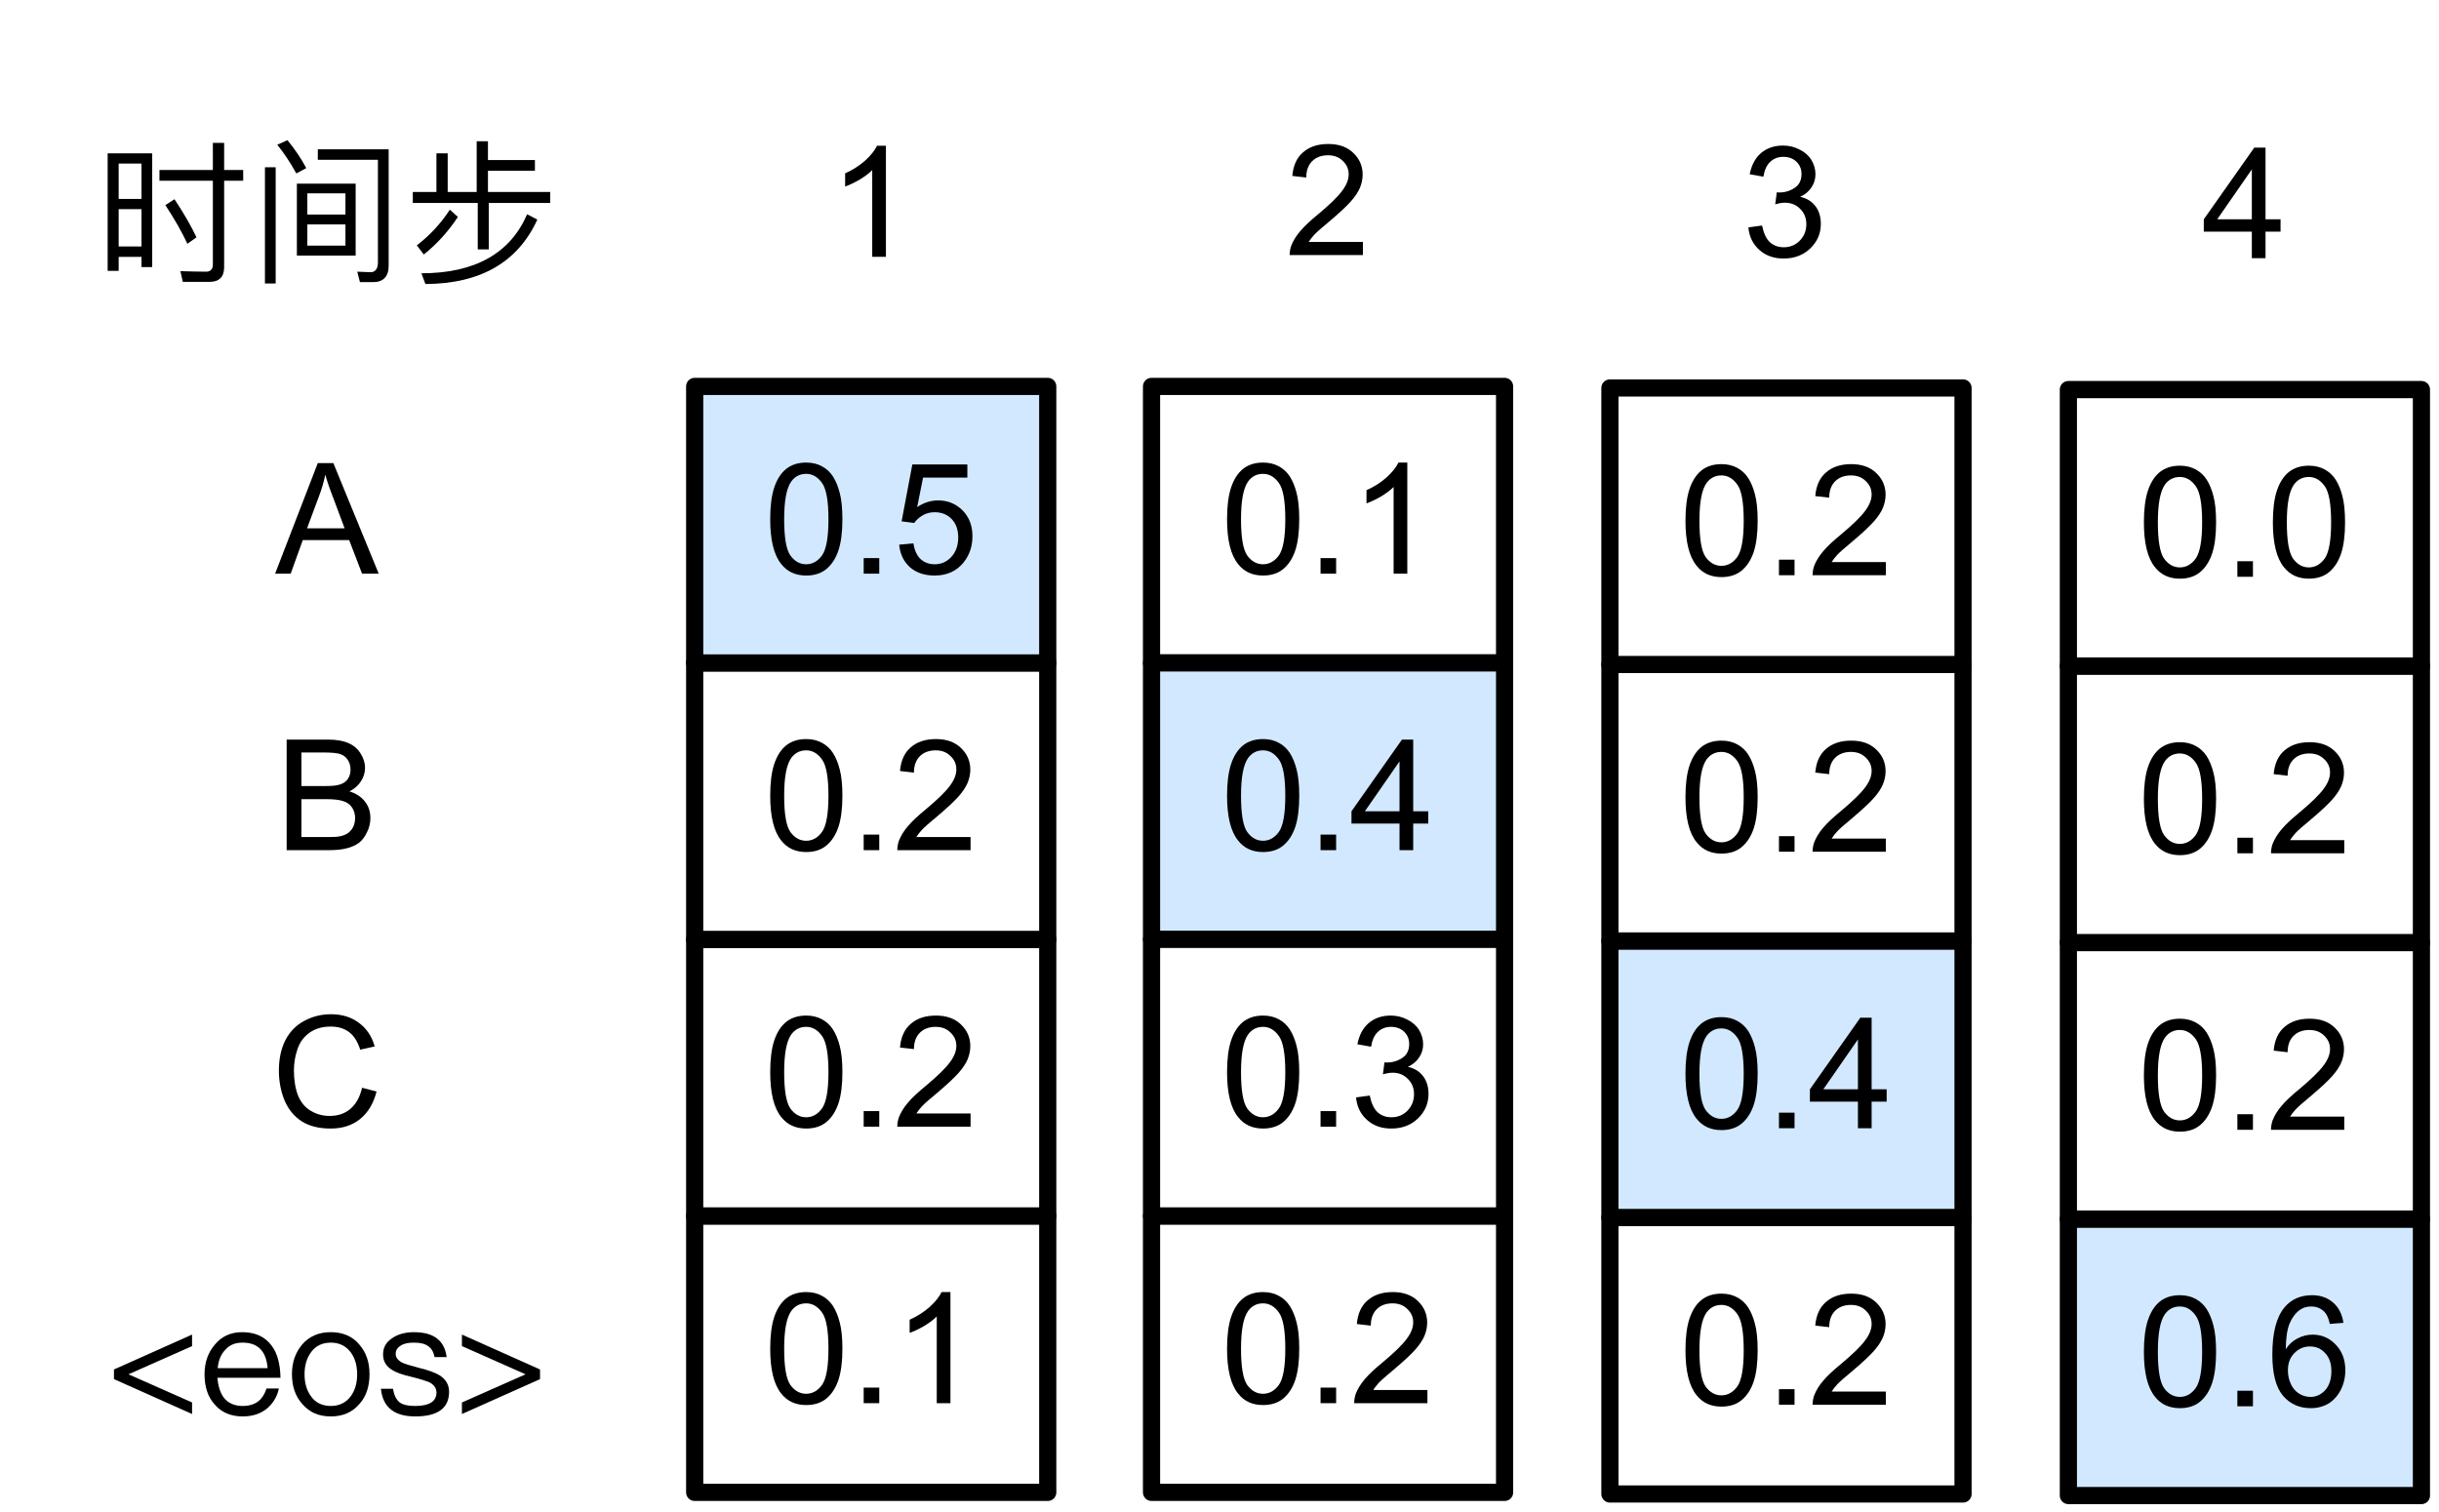
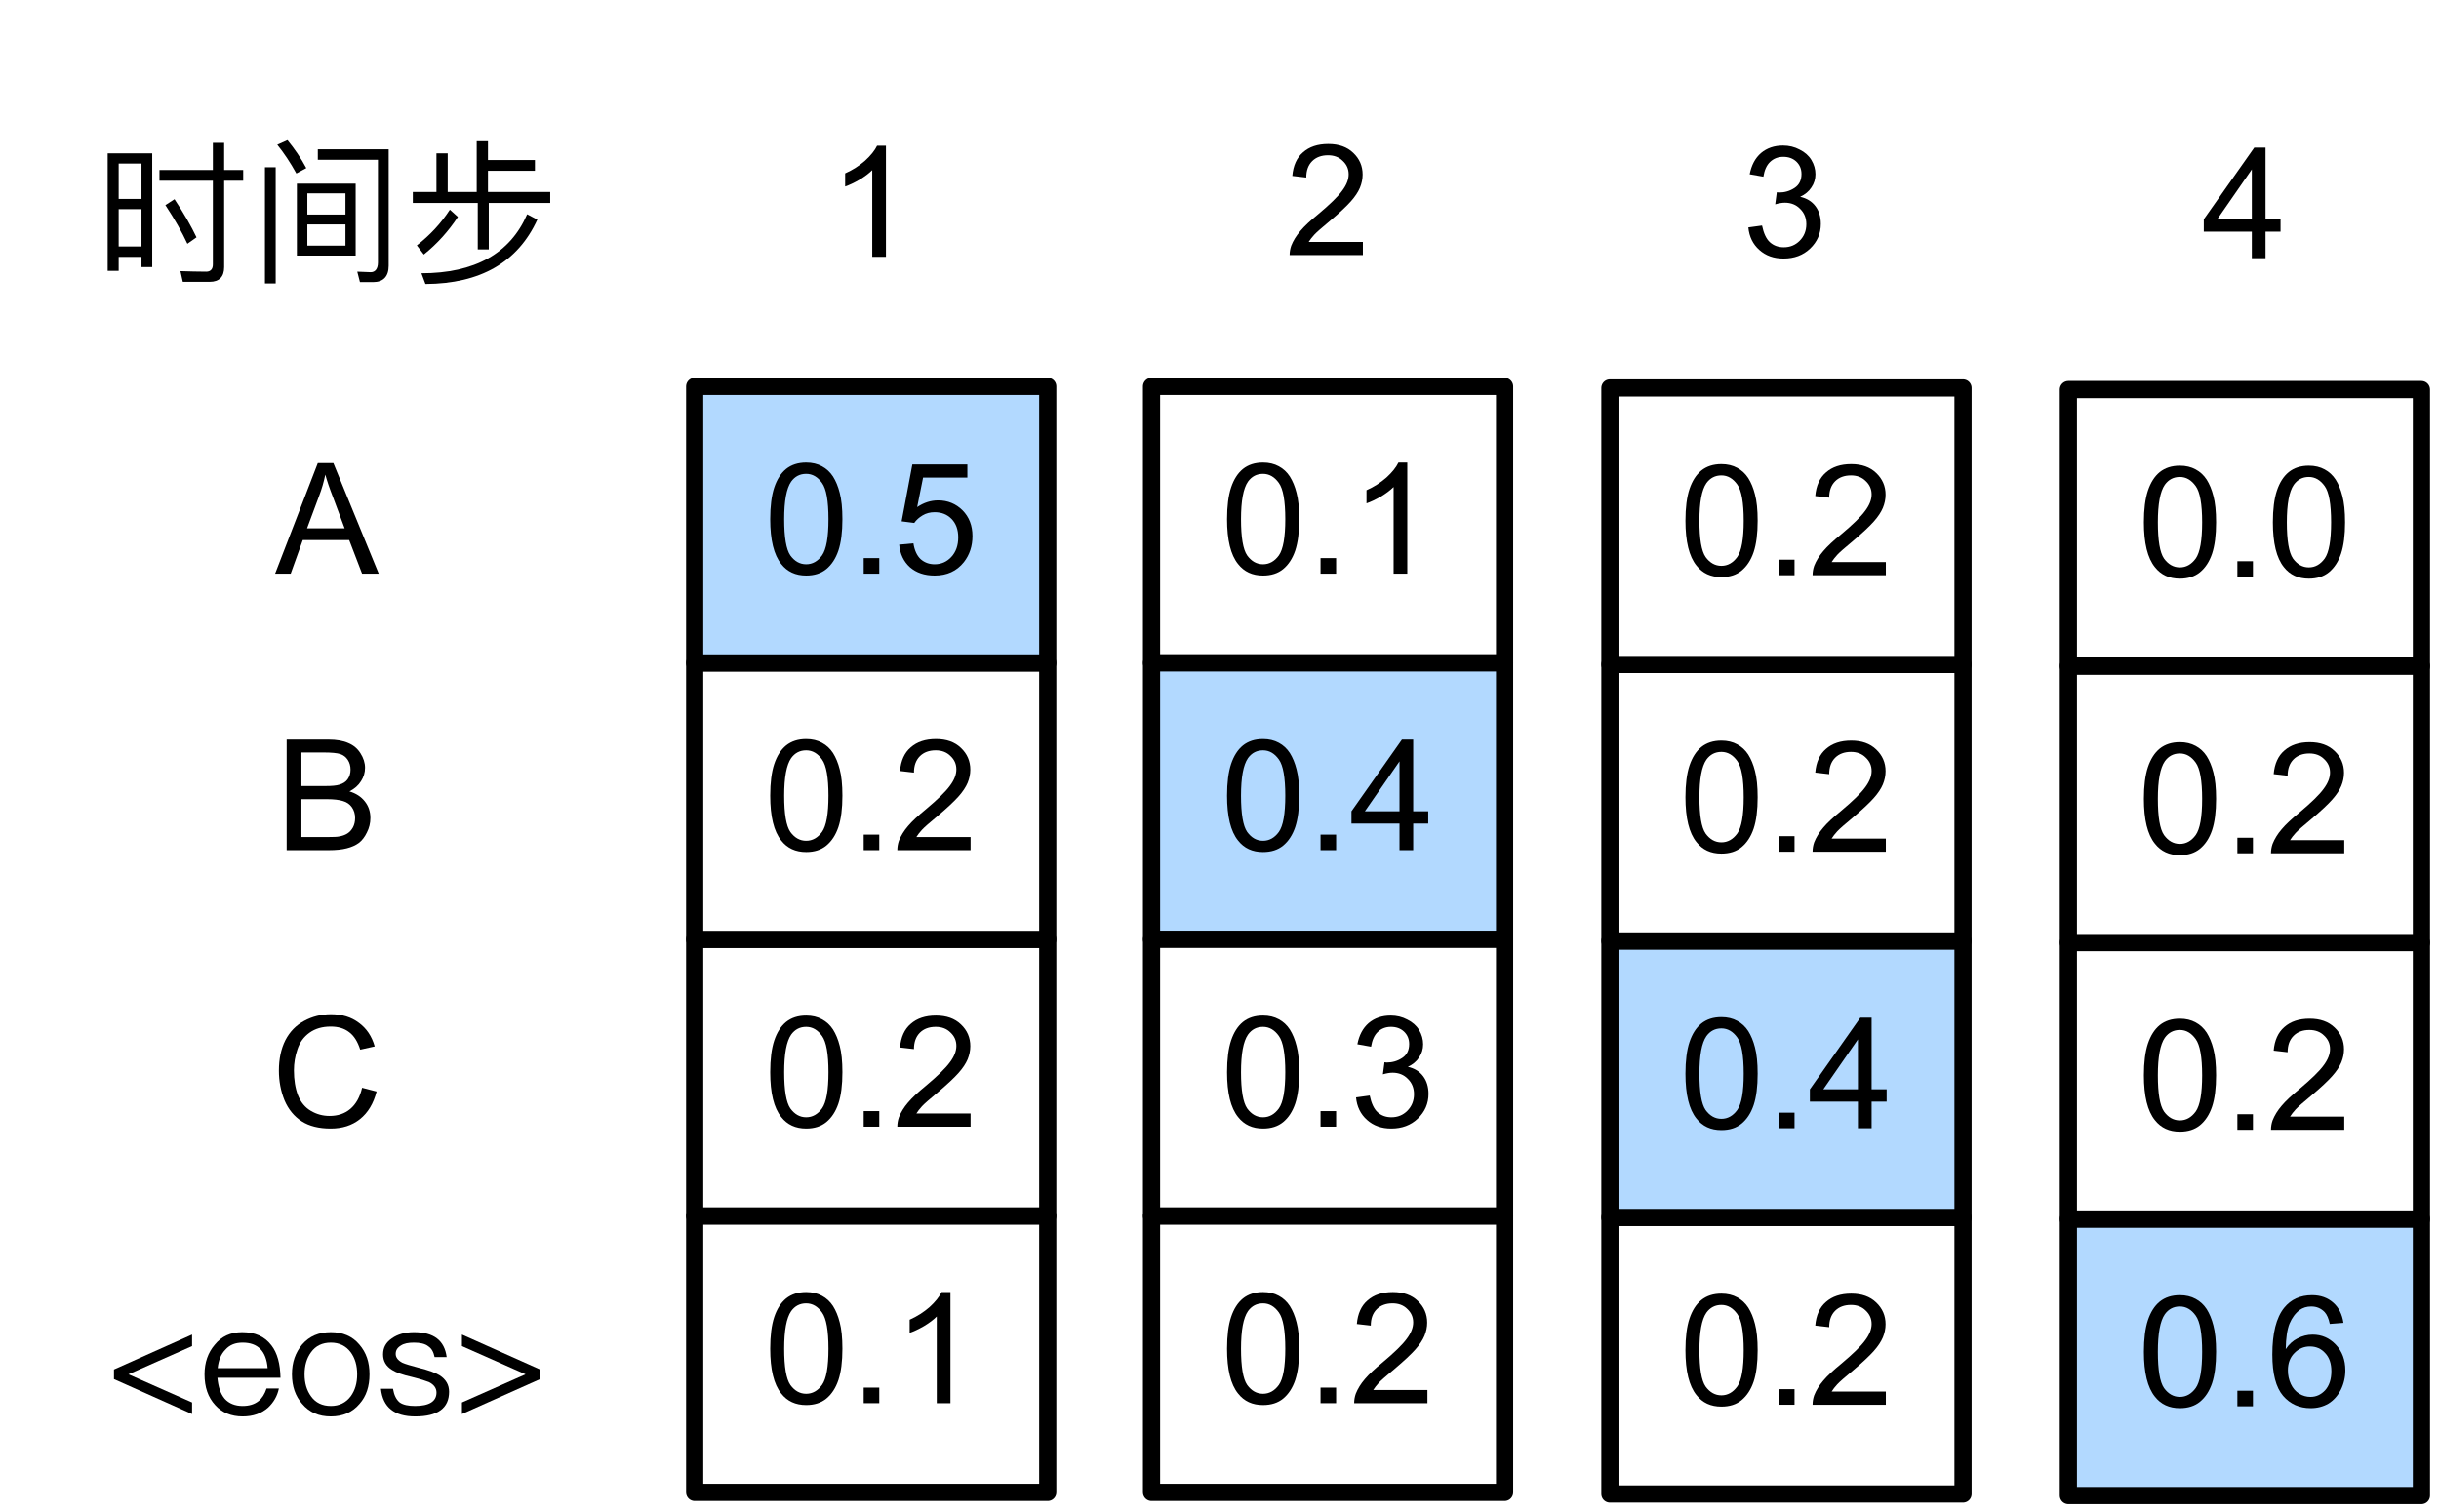
<svg xmlns="http://www.w3.org/2000/svg" xmlns:xlink="http://www.w3.org/1999/xlink" width="142pt" height="88pt" viewBox="0 0 142 88" version="1.1">
  <defs>
    <g>
      <symbol overflow="visible" id="glyph0-0">
        <path style="stroke:none;" d="M 1.125 0 L 1.125 -5.625 L 5.625 -5.625 L 5.625 0 Z M 1.266 -0.141 L 5.484 -0.141 L 5.484 -5.484 L 1.266 -5.484 Z M 1.266 -0.141 " />
      </symbol>
      <symbol overflow="visible" id="glyph0-1">
        <path style="stroke:none;" d="M 0.375 -3.172 C 0.375 -3.93 0.453 -4.547 0.609 -5.016 C 0.766 -5.484 0.992 -5.844 1.297 -6.094 C 1.609 -6.344 2 -6.469 2.469 -6.469 C 2.82 -6.469 3.129 -6.395 3.391 -6.25 C 3.648 -6.113 3.863 -5.914 4.031 -5.656 C 4.195 -5.395 4.328 -5.078 4.422 -4.703 C 4.523 -4.328 4.578 -3.816 4.578 -3.172 C 4.578 -2.422 4.5 -1.812 4.344 -1.344 C 4.188 -0.883 3.953 -0.523 3.641 -0.266 C 3.336 -0.016 2.945 0.109 2.469 0.109 C 1.852 0.109 1.367 -0.113 1.016 -0.562 C 0.586 -1.094 0.375 -1.961 0.375 -3.172 Z M 1.188 -3.172 C 1.188 -2.117 1.305 -1.414 1.547 -1.062 C 1.797 -0.719 2.102 -0.547 2.469 -0.547 C 2.832 -0.547 3.141 -0.719 3.391 -1.062 C 3.641 -1.414 3.766 -2.117 3.766 -3.172 C 3.766 -4.234 3.641 -4.938 3.391 -5.281 C 3.141 -5.633 2.832 -5.812 2.469 -5.812 C 2.102 -5.812 1.812 -5.66 1.594 -5.359 C 1.32 -4.961 1.188 -4.234 1.188 -3.172 Z M 1.188 -3.172 " />
      </symbol>
      <symbol overflow="visible" id="glyph0-2">
        <path style="stroke:none;" d="M 0.812 0 L 0.812 -0.906 L 1.719 -0.906 L 1.719 0 Z M 0.812 0 " />
      </symbol>
      <symbol overflow="visible" id="glyph0-3">
        <path style="stroke:none;" d="M 3.359 0 L 2.562 0 L 2.562 -5.047 C 2.375 -4.859 2.125 -4.672 1.812 -4.484 C 1.5 -4.305 1.223 -4.176 0.984 -4.094 L 0.984 -4.859 C 1.422 -5.055 1.805 -5.301 2.141 -5.594 C 2.473 -5.895 2.707 -6.188 2.844 -6.469 L 3.359 -6.469 Z M 3.359 0 " />
      </symbol>
      <symbol overflow="visible" id="glyph0-4">
        <path style="stroke:none;" d="M 4.531 -0.766 L 4.531 0 L 0.266 0 C 0.266 -0.188 0.297 -0.367 0.359 -0.547 C 0.473 -0.836 0.648 -1.125 0.891 -1.406 C 1.129 -1.688 1.473 -2.008 1.922 -2.375 C 2.617 -2.957 3.086 -3.414 3.328 -3.75 C 3.578 -4.082 3.703 -4.398 3.703 -4.703 C 3.703 -5.016 3.586 -5.273 3.359 -5.484 C 3.141 -5.703 2.852 -5.812 2.5 -5.812 C 2.113 -5.812 1.805 -5.695 1.578 -5.469 C 1.348 -5.238 1.234 -4.922 1.234 -4.516 L 0.422 -4.609 C 0.473 -5.211 0.68 -5.672 1.047 -5.984 C 1.41 -6.305 1.898 -6.469 2.516 -6.469 C 3.129 -6.469 3.613 -6.297 3.969 -5.953 C 4.332 -5.609 4.516 -5.188 4.516 -4.688 C 4.516 -4.426 4.461 -4.172 4.359 -3.922 C 4.254 -3.672 4.078 -3.406 3.828 -3.125 C 3.586 -2.852 3.188 -2.477 2.625 -2 C 2.145 -1.602 1.836 -1.332 1.703 -1.188 C 1.566 -1.039 1.457 -0.898 1.375 -0.766 Z M 4.531 -0.766 " />
      </symbol>
      <symbol overflow="visible" id="glyph0-5">
        <path style="stroke:none;" d="M 0.375 -1.688 L 1.203 -1.766 C 1.266 -1.359 1.406 -1.051 1.625 -0.844 C 1.852 -0.645 2.125 -0.547 2.438 -0.547 C 2.82 -0.547 3.145 -0.688 3.406 -0.969 C 3.676 -1.258 3.812 -1.641 3.812 -2.109 C 3.812 -2.566 3.68 -2.926 3.422 -3.188 C 3.172 -3.445 2.844 -3.578 2.438 -3.578 C 2.176 -3.578 1.941 -3.516 1.734 -3.391 C 1.535 -3.273 1.375 -3.129 1.25 -2.953 L 0.516 -3.047 L 1.141 -6.359 L 4.344 -6.359 L 4.344 -5.594 L 1.766 -5.594 L 1.422 -3.875 C 1.805 -4.133 2.211 -4.266 2.641 -4.266 C 3.203 -4.266 3.676 -4.07 4.062 -3.688 C 4.445 -3.301 4.641 -2.801 4.641 -2.188 C 4.641 -1.602 4.473 -1.098 4.141 -0.672 C 3.723 -0.148 3.156 0.109 2.438 0.109 C 1.852 0.109 1.375 -0.051 1 -0.375 C 0.633 -0.707 0.426 -1.145 0.375 -1.688 Z M 0.375 -1.688 " />
      </symbol>
      <symbol overflow="visible" id="glyph0-6">
        <path style="stroke:none;" d="M 2.906 0 L 2.906 -1.547 L 0.109 -1.547 L 0.109 -2.266 L 3.047 -6.438 L 3.703 -6.438 L 3.703 -2.266 L 4.578 -2.266 L 4.578 -1.547 L 3.703 -1.547 L 3.703 0 Z M 2.906 -2.266 L 2.906 -5.172 L 0.891 -2.266 Z M 2.906 -2.266 " />
      </symbol>
      <symbol overflow="visible" id="glyph0-7">
        <path style="stroke:none;" d="M 0.375 -1.703 L 1.172 -1.812 C 1.266 -1.363 1.414 -1.039 1.625 -0.844 C 1.844 -0.645 2.113 -0.547 2.438 -0.547 C 2.801 -0.547 3.109 -0.672 3.359 -0.922 C 3.617 -1.18 3.75 -1.504 3.75 -1.891 C 3.75 -2.254 3.629 -2.551 3.391 -2.781 C 3.16 -3.02 2.863 -3.141 2.5 -3.141 C 2.344 -3.141 2.156 -3.109 1.938 -3.047 L 2.031 -3.75 C 2.082 -3.738 2.125 -3.734 2.156 -3.734 C 2.488 -3.734 2.789 -3.82 3.062 -4 C 3.332 -4.176 3.469 -4.445 3.469 -4.812 C 3.469 -5.102 3.367 -5.344 3.172 -5.531 C 2.973 -5.719 2.719 -5.812 2.406 -5.812 C 2.102 -5.812 1.848 -5.711 1.641 -5.516 C 1.441 -5.328 1.312 -5.039 1.25 -4.656 L 0.453 -4.797 C 0.555 -5.328 0.773 -5.738 1.109 -6.031 C 1.453 -6.32 1.879 -6.469 2.391 -6.469 C 2.742 -6.469 3.066 -6.391 3.359 -6.234 C 3.66 -6.086 3.891 -5.883 4.047 -5.625 C 4.203 -5.363 4.281 -5.086 4.281 -4.797 C 4.281 -4.516 4.203 -4.258 4.047 -4.031 C 3.898 -3.801 3.68 -3.617 3.391 -3.484 C 3.773 -3.398 4.07 -3.219 4.281 -2.938 C 4.488 -2.664 4.594 -2.32 4.594 -1.906 C 4.594 -1.344 4.383 -0.863 3.969 -0.469 C 3.562 -0.082 3.047 0.109 2.422 0.109 C 1.859 0.109 1.391 -0.055 1.016 -0.391 C 0.641 -0.723 0.426 -1.16 0.375 -1.703 Z M 0.375 -1.703 " />
      </symbol>
      <symbol overflow="visible" id="glyph0-8">
        <path style="stroke:none;" d="M 4.484 -4.859 L 3.688 -4.797 C 3.625 -5.109 3.523 -5.336 3.391 -5.484 C 3.18 -5.703 2.922 -5.812 2.609 -5.812 C 2.348 -5.812 2.125 -5.742 1.938 -5.609 C 1.688 -5.422 1.488 -5.156 1.344 -4.812 C 1.207 -4.469 1.133 -3.973 1.125 -3.328 C 1.312 -3.609 1.539 -3.816 1.812 -3.953 C 2.094 -4.098 2.383 -4.172 2.688 -4.172 C 3.219 -4.172 3.664 -3.977 4.031 -3.594 C 4.406 -3.207 4.594 -2.707 4.594 -2.094 C 4.594 -1.688 4.504 -1.305 4.328 -0.953 C 4.148 -0.609 3.91 -0.344 3.609 -0.156 C 3.305 0.02 2.961 0.109 2.578 0.109 C 1.922 0.109 1.383 -0.129 0.969 -0.609 C 0.551 -1.098 0.344 -1.898 0.344 -3.016 C 0.344 -4.254 0.57 -5.16 1.031 -5.734 C 1.426 -6.223 1.969 -6.469 2.656 -6.469 C 3.156 -6.469 3.566 -6.32 3.891 -6.031 C 4.211 -5.75 4.41 -5.359 4.484 -4.859 Z M 1.25 -2.094 C 1.25 -1.812 1.305 -1.547 1.422 -1.297 C 1.535 -1.055 1.695 -0.867 1.906 -0.734 C 2.113 -0.609 2.332 -0.547 2.562 -0.547 C 2.895 -0.547 3.18 -0.676 3.422 -0.938 C 3.66 -1.207 3.781 -1.578 3.781 -2.047 C 3.781 -2.492 3.66 -2.844 3.422 -3.094 C 3.191 -3.352 2.895 -3.484 2.531 -3.484 C 2.176 -3.484 1.875 -3.352 1.625 -3.094 C 1.375 -2.844 1.25 -2.508 1.25 -2.094 Z M 1.25 -2.094 " />
      </symbol>
      <symbol overflow="visible" id="glyph0-9">
        <path style="stroke:none;" d="M 5.297 -2.266 L 6.141 -2.047 C 5.961 -1.348 5.641 -0.812 5.172 -0.438 C 4.711 -0.07 4.145 0.109 3.469 0.109 C 2.781 0.109 2.219 -0.031 1.781 -0.312 C 1.344 -0.594 1.008 -1 0.781 -1.531 C 0.562 -2.07 0.453 -2.648 0.453 -3.266 C 0.453 -3.941 0.578 -4.531 0.828 -5.031 C 1.086 -5.531 1.453 -5.906 1.922 -6.156 C 2.398 -6.414 2.922 -6.547 3.484 -6.547 C 4.129 -6.547 4.672 -6.379 5.109 -6.047 C 5.555 -5.723 5.863 -5.266 6.031 -4.672 L 5.188 -4.484 C 5.039 -4.953 4.828 -5.289 4.547 -5.5 C 4.266 -5.719 3.906 -5.828 3.469 -5.828 C 2.977 -5.828 2.566 -5.707 2.234 -5.469 C 1.898 -5.227 1.664 -4.906 1.531 -4.5 C 1.395 -4.102 1.328 -3.695 1.328 -3.281 C 1.328 -2.727 1.406 -2.242 1.562 -1.828 C 1.727 -1.422 1.977 -1.117 2.312 -0.922 C 2.645 -0.723 3.008 -0.625 3.406 -0.625 C 3.883 -0.625 4.285 -0.758 4.609 -1.031 C 4.941 -1.312 5.172 -1.723 5.297 -2.266 Z M 5.297 -2.266 " />
      </symbol>
      <symbol overflow="visible" id="glyph0-10">
        <path style="stroke:none;" d="M 0.656 0 L 0.656 -6.438 L 3.078 -6.438 C 3.566 -6.438 3.957 -6.367 4.25 -6.234 C 4.551 -6.109 4.785 -5.91 4.953 -5.641 C 5.129 -5.367 5.219 -5.086 5.219 -4.797 C 5.219 -4.516 5.141 -4.254 4.984 -4.016 C 4.836 -3.773 4.613 -3.578 4.312 -3.422 C 4.695 -3.305 4.992 -3.113 5.203 -2.844 C 5.422 -2.57 5.531 -2.25 5.531 -1.875 C 5.531 -1.57 5.461 -1.289 5.328 -1.031 C 5.203 -0.77 5.047 -0.566 4.859 -0.422 C 4.672 -0.285 4.438 -0.18 4.156 -0.109 C 3.875 -0.035 3.523 0 3.109 0 Z M 1.516 -3.734 L 2.906 -3.734 C 3.281 -3.734 3.551 -3.758 3.719 -3.812 C 3.938 -3.875 4.098 -3.977 4.203 -4.125 C 4.316 -4.281 4.375 -4.469 4.375 -4.688 C 4.375 -4.906 4.32 -5.094 4.219 -5.25 C 4.113 -5.414 3.969 -5.531 3.781 -5.594 C 3.594 -5.656 3.266 -5.688 2.797 -5.688 L 1.516 -5.688 Z M 1.516 -0.766 L 3.109 -0.766 C 3.391 -0.766 3.586 -0.773 3.703 -0.797 C 3.891 -0.828 4.051 -0.883 4.188 -0.969 C 4.32 -1.051 4.43 -1.172 4.516 -1.328 C 4.598 -1.484 4.641 -1.664 4.641 -1.875 C 4.641 -2.113 4.578 -2.32 4.453 -2.5 C 4.328 -2.676 4.156 -2.797 3.938 -2.859 C 3.719 -2.93 3.406 -2.969 3 -2.969 L 1.516 -2.969 Z M 1.516 -0.766 " />
      </symbol>
      <symbol overflow="visible" id="glyph0-11">
        <path style="stroke:none;" d="M -0.016 0 L 2.469 -6.438 L 3.375 -6.438 L 6.016 0 L 5.047 0 L 4.297 -1.953 L 1.594 -1.953 L 0.891 0 Z M 1.844 -2.641 L 4.031 -2.641 L 3.359 -4.438 C 3.148 -4.977 3 -5.422 2.906 -5.766 C 2.82 -5.348 2.703 -4.938 2.547 -4.531 Z M 1.844 -2.641 " />
      </symbol>
      <symbol overflow="visible" id="glyph1-0">
        <path style="stroke:none;" d="" />
      </symbol>
      <symbol overflow="visible" id="glyph1-1">
        <path style="stroke:none;" d="M 3.328 -6.672 L 0.734 -6.672 L 0.734 0.172 L 1.375 0.172 L 1.375 -0.641 L 2.703 -0.641 L 2.703 -0.047 L 3.328 -0.047 Z M 1.375 -1.25 L 1.375 -3.422 L 2.703 -3.422 L 2.703 -1.25 Z M 1.375 -4.016 L 1.375 -6.078 L 2.703 -6.078 L 2.703 -4.016 Z M 4.625 -4 L 4.094 -3.656 C 4.641 -2.828 5.062 -2.078 5.375 -1.406 L 5.906 -1.781 C 5.609 -2.406 5.188 -3.156 4.625 -4 Z M 6.672 0.812 C 7.234 0.812 7.516 0.516 7.516 -0.047 L 7.516 -5.078 L 8.625 -5.078 L 8.625 -5.703 L 7.516 -5.703 L 7.516 -7.281 L 6.859 -7.281 L 6.859 -5.703 L 3.75 -5.703 L 3.75 -5.078 L 6.859 -5.078 L 6.859 -0.203 C 6.859 0.078 6.719 0.219 6.469 0.219 C 5.984 0.219 5.484 0.203 4.969 0.188 L 5.109 0.812 Z M 6.672 0.812 " />
      </symbol>
      <symbol overflow="visible" id="glyph1-2">
        <path style="stroke:none;" d="M 2.75 -4.906 L 2.75 -0.719 L 6.172 -0.719 L 6.172 -4.906 Z M 5.578 -1.297 L 3.359 -1.297 L 3.359 -2.531 L 5.578 -2.531 Z M 3.359 -3.109 L 3.359 -4.344 L 5.578 -4.344 L 5.578 -3.109 Z M 7.188 0.828 C 7.781 0.828 8.094 0.5 8.094 -0.125 L 8.094 -6.906 L 3.969 -6.906 L 3.969 -6.297 L 7.469 -6.297 L 7.469 -0.312 C 7.469 0.047 7.312 0.25 7.047 0.25 L 6.266 0.219 L 6.422 0.828 Z M 0.891 -5.859 L 0.891 0.906 L 1.516 0.906 L 1.516 -5.859 Z M 2.203 -7.438 L 1.609 -7.172 C 2 -6.688 2.375 -6.125 2.719 -5.5 L 3.297 -5.812 C 2.984 -6.406 2.609 -6.938 2.203 -7.438 Z M 2.203 -7.438 " />
      </symbol>
      <symbol overflow="visible" id="glyph1-3">
        <path style="stroke:none;" d="M 4.219 -7.375 L 4.219 -4.422 L 2.531 -4.422 L 2.531 -6.672 L 1.875 -6.672 L 1.875 -4.422 L 0.5 -4.422 L 0.5 -3.781 L 4.281 -3.781 L 4.281 -1.078 L 4.922 -1.078 L 4.922 -3.781 L 8.5 -3.781 L 8.5 -4.422 L 4.875 -4.422 L 4.875 -5.656 L 7.609 -5.656 L 7.609 -6.281 L 4.875 -6.281 L 4.875 -7.375 Z M 7.156 -3.125 C 6.172 -0.844 4.109 0.312 1 0.312 L 1.234 0.938 C 4.438 0.922 6.609 -0.328 7.75 -2.812 Z M 2.656 -3.391 C 2.141 -2.594 1.5 -1.906 0.734 -1.312 L 1.141 -0.781 C 1.922 -1.406 2.578 -2.141 3.125 -2.969 Z M 2.656 -3.391 " />
      </symbol>
      <symbol overflow="visible" id="glyph1-4">
        <path style="stroke:none;" d="M 5 -4.641 L 0.453 -2.609 L 0.453 -2.047 L 5 -0.016 L 5 -0.688 L 1.297 -2.328 L 5 -3.969 Z M 5 -4.641 " />
      </symbol>
      <symbol overflow="visible" id="glyph1-5">
        <path style="stroke:none;" d="M 2.469 -4.781 C 1.797 -4.781 1.266 -4.531 0.875 -4.047 C 0.484 -3.594 0.281 -3.016 0.281 -2.328 C 0.281 -1.578 0.484 -0.984 0.906 -0.531 C 1.297 -0.094 1.844 0.125 2.5 0.125 C 3.109 0.125 3.594 -0.047 3.984 -0.391 C 4.297 -0.688 4.516 -1.047 4.609 -1.5 L 3.891 -1.5 C 3.781 -1.172 3.625 -0.922 3.422 -0.766 C 3.188 -0.578 2.875 -0.484 2.5 -0.484 C 2.062 -0.484 1.703 -0.625 1.453 -0.906 C 1.203 -1.203 1.078 -1.609 1.031 -2.125 L 4.703 -2.125 C 4.688 -2.938 4.516 -3.578 4.172 -4.016 C 3.781 -4.531 3.219 -4.781 2.469 -4.781 Z M 2.5 -4.172 C 3.375 -4.172 3.875 -3.688 3.953 -2.688 L 1.047 -2.688 C 1.094 -3.141 1.234 -3.5 1.5 -3.766 C 1.75 -4.047 2.078 -4.172 2.5 -4.172 Z M 2.5 -4.172 " />
      </symbol>
      <symbol overflow="visible" id="glyph1-6">
        <path style="stroke:none;" d="M 2.641 -4.781 C 1.938 -4.781 1.391 -4.547 0.969 -4.062 C 0.578 -3.594 0.375 -3.031 0.375 -2.328 C 0.375 -1.625 0.578 -1.047 0.969 -0.609 C 1.391 -0.109 1.938 0.125 2.641 0.125 C 3.328 0.125 3.891 -0.109 4.312 -0.609 C 4.703 -1.047 4.891 -1.625 4.891 -2.328 C 4.891 -3.031 4.703 -3.594 4.297 -4.062 C 3.891 -4.547 3.328 -4.781 2.641 -4.781 Z M 2.641 -4.172 C 3.125 -4.172 3.516 -3.984 3.797 -3.609 C 4.047 -3.266 4.172 -2.844 4.172 -2.328 C 4.172 -1.812 4.047 -1.391 3.797 -1.047 C 3.516 -0.672 3.125 -0.484 2.641 -0.484 C 2.141 -0.484 1.75 -0.672 1.484 -1.047 C 1.234 -1.391 1.109 -1.812 1.109 -2.328 C 1.109 -2.844 1.234 -3.266 1.484 -3.609 C 1.75 -3.984 2.141 -4.172 2.641 -4.172 Z M 2.641 -4.172 " />
      </symbol>
      <symbol overflow="visible" id="glyph1-7">
        <path style="stroke:none;" d="M 2.203 -4.781 C 1.688 -4.781 1.25 -4.656 0.922 -4.422 C 0.578 -4.188 0.406 -3.891 0.406 -3.484 C 0.406 -3.094 0.578 -2.797 0.938 -2.578 C 1.156 -2.438 1.531 -2.297 2.094 -2.172 C 2.594 -2.047 2.922 -1.938 3.078 -1.875 C 3.359 -1.734 3.516 -1.531 3.516 -1.266 C 3.516 -0.75 3.094 -0.484 2.266 -0.484 C 1.875 -0.484 1.578 -0.547 1.375 -0.688 C 1.172 -0.859 1.047 -1.109 0.984 -1.484 L 0.281 -1.484 C 0.391 -0.406 1.062 0.125 2.281 0.125 C 3.594 0.125 4.25 -0.359 4.25 -1.312 C 4.25 -1.719 4.062 -2.031 3.703 -2.266 C 3.453 -2.422 3.062 -2.562 2.5 -2.703 C 2.031 -2.828 1.703 -2.922 1.531 -3 C 1.266 -3.141 1.141 -3.312 1.141 -3.516 C 1.141 -3.719 1.234 -3.875 1.438 -4 C 1.625 -4.125 1.875 -4.172 2.203 -4.172 C 2.562 -4.172 2.859 -4.109 3.047 -3.953 C 3.234 -3.828 3.344 -3.625 3.406 -3.328 L 4.109 -3.328 C 3.984 -4.297 3.359 -4.781 2.203 -4.781 Z M 2.203 -4.781 " />
      </symbol>
      <symbol overflow="visible" id="glyph1-8">
        <path style="stroke:none;" d="M 0.453 -4.641 L 0.453 -3.969 L 4.156 -2.328 L 0.453 -0.688 L 0.453 -0.016 L 5 -2.047 L 5 -2.609 Z M 0.453 -4.641 " />
      </symbol>
    </g>
  </defs>
  <g id="surface1">
    <rect x="0" y="0" width="142" height="88" style="fill:rgb(100%,100%,100%);fill-opacity:1;stroke:none;" />
    <rect x="0" y="0" width="142" height="88" style="fill:rgb(100%,100%,100%);fill-opacity:1;stroke:none;" />
    <path style="fill-rule:nonzero;fill:rgb(100%,100%,100%);fill-opacity:1;stroke-width:1;stroke-linecap:round;stroke-linejoin:round;stroke:rgb(0%,0%,0%);stroke-opacity:1;stroke-miterlimit:10;" d="M 131.445 149.801 L 152 149.801 L 152 165.898 L 131.445 165.898 Z M 131.445 149.801 " transform="matrix(1,0,0,1,-91,-79)" />
    <g style="fill:rgb(0%,0%,0%);fill-opacity:1;">
      <use xlink:href="#glyph0-1" x="44.467" y="81.703" />
      <use xlink:href="#glyph0-2" x="49.472" y="81.703" />
      <use xlink:href="#glyph0-3" x="51.976" y="81.703" />
    </g>
    <path style="fill-rule:nonzero;fill:rgb(100%,100%,100%);fill-opacity:1;stroke-width:1;stroke-linecap:round;stroke-linejoin:round;stroke:rgb(0%,0%,0%);stroke-opacity:1;stroke-miterlimit:10;" d="M 131.445 133.699 L 152 133.699 L 152 149.801 L 131.445 149.801 Z M 131.445 133.699 " transform="matrix(1,0,0,1,-91,-79)" />
    <g style="fill:rgb(0%,0%,0%);fill-opacity:1;">
      <use xlink:href="#glyph0-1" x="44.467" y="65.603" />
      <use xlink:href="#glyph0-2" x="49.472" y="65.603" />
      <use xlink:href="#glyph0-4" x="51.976" y="65.603" />
    </g>
    <path style="fill-rule:nonzero;fill:rgb(100%,100%,100%);fill-opacity:1;stroke-width:1;stroke-linecap:round;stroke-linejoin:round;stroke:rgb(0%,0%,0%);stroke-opacity:1;stroke-miterlimit:10;" d="M 131.445 117.602 L 152 117.602 L 152 133.699 L 131.445 133.699 Z M 131.445 117.602 " transform="matrix(1,0,0,1,-91,-79)" />
    <g style="fill:rgb(0%,0%,0%);fill-opacity:1;">
      <use xlink:href="#glyph0-1" x="44.467" y="49.503" />
      <use xlink:href="#glyph0-2" x="49.472" y="49.503" />
      <use xlink:href="#glyph0-4" x="51.976" y="49.503" />
    </g>
-     <path style="fill-rule:nonzero;fill:rgb(82.469%,90.846%,100%);fill-opacity:1;stroke-width:1;stroke-linecap:round;stroke-linejoin:round;stroke:rgb(0%,0%,0%);stroke-opacity:1;stroke-miterlimit:10;" d="M 131.445 101.5 L 152 101.5 L 152 117.602 L 131.445 117.602 Z M 131.445 101.5 " transform="matrix(1,0,0,1,-91,-79)" />
+     <path style="fill-rule:nonzero;fill:rgb(69.803%,85.097%,100%);fill-opacity:1;stroke-width:1;stroke-linecap:round;stroke-linejoin:round;stroke:rgb(0%,0%,0%);stroke-opacity:1;stroke-miterlimit:10;" d="M 131.445 101.5 L 152 101.5 L 152 117.602 L 131.445 117.602 Z M 131.445 101.5 " transform="matrix(1,0,0,1,-91,-79)" />
    <g style="fill:rgb(0%,0%,0%);fill-opacity:1;">
      <use xlink:href="#glyph0-1" x="44.467" y="33.403" />
      <use xlink:href="#glyph0-2" x="49.472" y="33.403" />
      <use xlink:href="#glyph0-5" x="51.976" y="33.403" />
    </g>
    <g style="fill:rgb(0%,0%,0%);fill-opacity:1;">
      <use xlink:href="#glyph1-1" x="5.534" y="15.6" />
      <use xlink:href="#glyph1-2" x="14.534" y="15.6" />
      <use xlink:href="#glyph1-3" x="23.534" y="15.6" />
    </g>
    <g style="fill:rgb(0%,0%,0%);fill-opacity:1;">
      <use xlink:href="#glyph0-3" x="48.22" y="14.953" />
    </g>
    <path style="fill-rule:nonzero;fill:rgb(100%,100%,100%);fill-opacity:1;stroke-width:1;stroke-linecap:round;stroke-linejoin:round;stroke:rgb(0%,0%,0%);stroke-opacity:1;stroke-miterlimit:10;" d="M 158.043 149.801 L 178.598 149.801 L 178.598 165.898 L 158.043 165.898 Z M 158.043 149.801 " transform="matrix(1,0,0,1,-91,-79)" />
    <g style="fill:rgb(0%,0%,0%);fill-opacity:1;">
      <use xlink:href="#glyph0-1" x="71.065" y="81.703" />
      <use xlink:href="#glyph0-2" x="76.071" y="81.703" />
      <use xlink:href="#glyph0-4" x="78.575" y="81.703" />
    </g>
    <path style="fill-rule:nonzero;fill:rgb(100%,100%,100%);fill-opacity:1;stroke-width:1;stroke-linecap:round;stroke-linejoin:round;stroke:rgb(0%,0%,0%);stroke-opacity:1;stroke-miterlimit:10;" d="M 158.043 101.5 L 178.598 101.5 L 178.598 117.602 L 158.043 117.602 Z M 158.043 101.5 " transform="matrix(1,0,0,1,-91,-79)" />
    <g style="fill:rgb(0%,0%,0%);fill-opacity:1;">
      <use xlink:href="#glyph0-1" x="71.065" y="33.403" />
      <use xlink:href="#glyph0-2" x="76.071" y="33.403" />
      <use xlink:href="#glyph0-3" x="78.575" y="33.403" />
    </g>
-     <path style="fill-rule:nonzero;fill:rgb(82.469%,90.846%,100%);fill-opacity:1;stroke-width:1;stroke-linecap:round;stroke-linejoin:round;stroke:rgb(0%,0%,0%);stroke-opacity:1;stroke-miterlimit:10;" d="M 158.043 117.602 L 178.598 117.602 L 178.598 133.699 L 158.043 133.699 Z M 158.043 117.602 " transform="matrix(1,0,0,1,-91,-79)" />
+     <path style="fill-rule:nonzero;fill:rgb(69.803%,85.097%,100%);fill-opacity:1;stroke-width:1;stroke-linecap:round;stroke-linejoin:round;stroke:rgb(0%,0%,0%);stroke-opacity:1;stroke-miterlimit:10;" d="M 158.043 117.602 L 178.598 117.602 L 178.598 133.699 L 158.043 133.699 Z M 158.043 117.602 " transform="matrix(1,0,0,1,-91,-79)" />
    <g style="fill:rgb(0%,0%,0%);fill-opacity:1;">
      <use xlink:href="#glyph0-1" x="71.065" y="49.503" />
      <use xlink:href="#glyph0-2" x="76.071" y="49.503" />
      <use xlink:href="#glyph0-6" x="78.575" y="49.503" />
    </g>
    <path style="fill-rule:nonzero;fill:rgb(100%,100%,100%);fill-opacity:1;stroke-width:1;stroke-linecap:round;stroke-linejoin:round;stroke:rgb(0%,0%,0%);stroke-opacity:1;stroke-miterlimit:10;" d="M 158.043 133.699 L 178.598 133.699 L 178.598 149.801 L 158.043 149.801 Z M 158.043 133.699 " transform="matrix(1,0,0,1,-91,-79)" />
    <g style="fill:rgb(0%,0%,0%);fill-opacity:1;">
      <use xlink:href="#glyph0-1" x="71.065" y="65.603" />
      <use xlink:href="#glyph0-2" x="76.071" y="65.603" />
      <use xlink:href="#glyph0-7" x="78.575" y="65.603" />
    </g>
    <g style="fill:rgb(0%,0%,0%);fill-opacity:1;">
      <use xlink:href="#glyph0-4" x="74.818" y="14.853" />
    </g>
    <path style="fill-rule:nonzero;fill:rgb(100%,100%,100%);fill-opacity:1;stroke-width:1;stroke-linecap:round;stroke-linejoin:round;stroke:rgb(0%,0%,0%);stroke-opacity:1;stroke-miterlimit:10;" d="M 184.73 149.891 L 205.289 149.891 L 205.289 165.992 L 184.73 165.992 Z M 184.73 149.891 " transform="matrix(1,0,0,1,-91,-79)" />
    <g style="fill:rgb(0%,0%,0%);fill-opacity:1;">
      <use xlink:href="#glyph0-1" x="97.754" y="81.794" />
      <use xlink:href="#glyph0-2" x="102.76" y="81.794" />
      <use xlink:href="#glyph0-4" x="105.264" y="81.794" />
    </g>
-     <path style="fill-rule:nonzero;fill:rgb(82.469%,90.846%,100%);fill-opacity:1;stroke-width:1;stroke-linecap:round;stroke-linejoin:round;stroke:rgb(0%,0%,0%);stroke-opacity:1;stroke-miterlimit:10;" d="M 184.73 133.789 L 205.289 133.789 L 205.289 149.891 L 184.73 149.891 Z M 184.73 133.789 " transform="matrix(1,0,0,1,-91,-79)" />
+     <path style="fill-rule:nonzero;fill:rgb(69.803%,85.097%,100%);fill-opacity:1;stroke-width:1;stroke-linecap:round;stroke-linejoin:round;stroke:rgb(0%,0%,0%);stroke-opacity:1;stroke-miterlimit:10;" d="M 184.73 133.789 L 205.289 133.789 L 205.289 149.891 L 184.73 149.891 Z M 184.73 133.789 " transform="matrix(1,0,0,1,-91,-79)" />
    <g style="fill:rgb(0%,0%,0%);fill-opacity:1;">
      <use xlink:href="#glyph0-1" x="97.754" y="65.694" />
      <use xlink:href="#glyph0-2" x="102.76" y="65.694" />
      <use xlink:href="#glyph0-6" x="105.264" y="65.694" />
    </g>
    <path style="fill-rule:nonzero;fill:rgb(100%,100%,100%);fill-opacity:1;stroke-width:1;stroke-linecap:round;stroke-linejoin:round;stroke:rgb(0%,0%,0%);stroke-opacity:1;stroke-miterlimit:10;" d="M 184.73 117.691 L 205.289 117.691 L 205.289 133.789 L 184.73 133.789 Z M 184.73 117.691 " transform="matrix(1,0,0,1,-91,-79)" />
    <g style="fill:rgb(0%,0%,0%);fill-opacity:1;">
      <use xlink:href="#glyph0-1" x="97.754" y="49.594" />
      <use xlink:href="#glyph0-2" x="102.76" y="49.594" />
      <use xlink:href="#glyph0-4" x="105.264" y="49.594" />
    </g>
    <path style="fill-rule:nonzero;fill:rgb(100%,100%,100%);fill-opacity:1;stroke-width:1;stroke-linecap:round;stroke-linejoin:round;stroke:rgb(0%,0%,0%);stroke-opacity:1;stroke-miterlimit:10;" d="M 184.73 101.59 L 205.289 101.59 L 205.289 117.691 L 184.73 117.691 Z M 184.73 101.59 " transform="matrix(1,0,0,1,-91,-79)" />
    <g style="fill:rgb(0%,0%,0%);fill-opacity:1;">
      <use xlink:href="#glyph0-1" x="97.754" y="33.494" />
      <use xlink:href="#glyph0-2" x="102.76" y="33.494" />
      <use xlink:href="#glyph0-4" x="105.264" y="33.494" />
    </g>
    <g style="fill:rgb(0%,0%,0%);fill-opacity:1;">
      <use xlink:href="#glyph0-7" x="101.416" y="14.944" />
    </g>
-     <path style="fill-rule:nonzero;fill:rgb(82.469%,90.846%,100%);fill-opacity:1;stroke-width:1;stroke-linecap:round;stroke-linejoin:round;stroke:rgb(0%,0%,0%);stroke-opacity:1;stroke-miterlimit:10;" d="M 211.422 149.98 L 231.977 149.98 L 231.977 166.082 L 211.422 166.082 Z M 211.422 149.98 " transform="matrix(1,0,0,1,-91,-79)" />
+     <path style="fill-rule:nonzero;fill:rgb(69.803%,85.097%,100%);fill-opacity:1;stroke-width:1;stroke-linecap:round;stroke-linejoin:round;stroke:rgb(0%,0%,0%);stroke-opacity:1;stroke-miterlimit:10;" d="M 211.422 149.98 L 231.977 149.98 L 231.977 166.082 L 211.422 166.082 Z M 211.422 149.98 " transform="matrix(1,0,0,1,-91,-79)" />
    <g style="fill:rgb(0%,0%,0%);fill-opacity:1;">
      <use xlink:href="#glyph0-1" x="124.444" y="81.885" />
      <use xlink:href="#glyph0-2" x="129.449" y="81.885" />
      <use xlink:href="#glyph0-8" x="131.953" y="81.885" />
    </g>
    <path style="fill-rule:nonzero;fill:rgb(100%,100%,100%);fill-opacity:1;stroke-width:1;stroke-linecap:round;stroke-linejoin:round;stroke:rgb(0%,0%,0%);stroke-opacity:1;stroke-miterlimit:10;" d="M 211.422 133.883 L 231.977 133.883 L 231.977 149.98 L 211.422 149.98 Z M 211.422 133.883 " transform="matrix(1,0,0,1,-91,-79)" />
    <g style="fill:rgb(0%,0%,0%);fill-opacity:1;">
      <use xlink:href="#glyph0-1" x="124.444" y="65.785" />
      <use xlink:href="#glyph0-2" x="129.449" y="65.785" />
      <use xlink:href="#glyph0-4" x="131.953" y="65.785" />
    </g>
    <path style="fill-rule:nonzero;fill:rgb(100%,100%,100%);fill-opacity:1;stroke-width:1;stroke-linecap:round;stroke-linejoin:round;stroke:rgb(0%,0%,0%);stroke-opacity:1;stroke-miterlimit:10;" d="M 211.422 117.781 L 231.977 117.781 L 231.977 133.883 L 211.422 133.883 Z M 211.422 117.781 " transform="matrix(1,0,0,1,-91,-79)" />
    <g style="fill:rgb(0%,0%,0%);fill-opacity:1;">
      <use xlink:href="#glyph0-1" x="124.444" y="49.685" />
      <use xlink:href="#glyph0-2" x="129.449" y="49.685" />
      <use xlink:href="#glyph0-4" x="131.953" y="49.685" />
    </g>
    <path style="fill-rule:nonzero;fill:rgb(100%,100%,100%);fill-opacity:1;stroke-width:1;stroke-linecap:round;stroke-linejoin:round;stroke:rgb(0%,0%,0%);stroke-opacity:1;stroke-miterlimit:10;" d="M 211.422 101.684 L 231.977 101.684 L 231.977 117.781 L 211.422 117.781 Z M 211.422 101.684 " transform="matrix(1,0,0,1,-91,-79)" />
    <g style="fill:rgb(0%,0%,0%);fill-opacity:1;">
      <use xlink:href="#glyph0-1" x="124.444" y="33.585" />
      <use xlink:href="#glyph0-2" x="129.449" y="33.585" />
      <use xlink:href="#glyph0-1" x="131.953" y="33.585" />
    </g>
    <g style="fill:rgb(0%,0%,0%);fill-opacity:1;">
      <use xlink:href="#glyph0-6" x="128.197" y="15.035" />
    </g>
    <path style=" stroke:none;fill-rule:nonzero;fill:rgb(100%,100%,100%);fill-opacity:1;" d="M 3 70.801 L 35.066 70.801 L 35.066 86.898 L 3 86.898 Z M 3 70.801 " />
    <g style="fill:rgb(0%,0%,0%);fill-opacity:1;">
      <use xlink:href="#glyph1-4" x="6.182" y="82.35" />
      <use xlink:href="#glyph1-5" x="11.627" y="82.35" />
      <use xlink:href="#glyph1-6" x="16.622" y="82.35" />
      <use xlink:href="#glyph1-7" x="21.896" y="82.35" />
      <use xlink:href="#glyph1-8" x="26.441" y="82.35" />
    </g>
    <path style=" stroke:none;fill-rule:nonzero;fill:rgb(100%,100%,100%);fill-opacity:1;" d="M 3 54.699 L 35.066 54.699 L 35.066 70.801 L 3 70.801 Z M 3 54.699 " />
    <g style="fill:rgb(0%,0%,0%);fill-opacity:1;">
      <use xlink:href="#glyph0-9" x="15.784" y="65.603" />
    </g>
    <path style=" stroke:none;fill-rule:nonzero;fill:rgb(100%,100%,100%);fill-opacity:1;" d="M 3 38.602 L 35.066 38.602 L 35.066 54.699 L 3 54.699 Z M 3 38.602 " />
    <g style="fill:rgb(0%,0%,0%);fill-opacity:1;">
      <use xlink:href="#glyph0-10" x="16.033" y="49.503" />
    </g>
    <path style=" stroke:none;fill-rule:nonzero;fill:rgb(100%,100%,100%);fill-opacity:1;" d="M 3 22.5 L 35.066 22.5 L 35.066 38.602 L 3 38.602 Z M 3 22.5 " />
    <g style="fill:rgb(0%,0%,0%);fill-opacity:1;">
      <use xlink:href="#glyph0-11" x="16.033" y="33.403" />
    </g>
  </g>
</svg>
